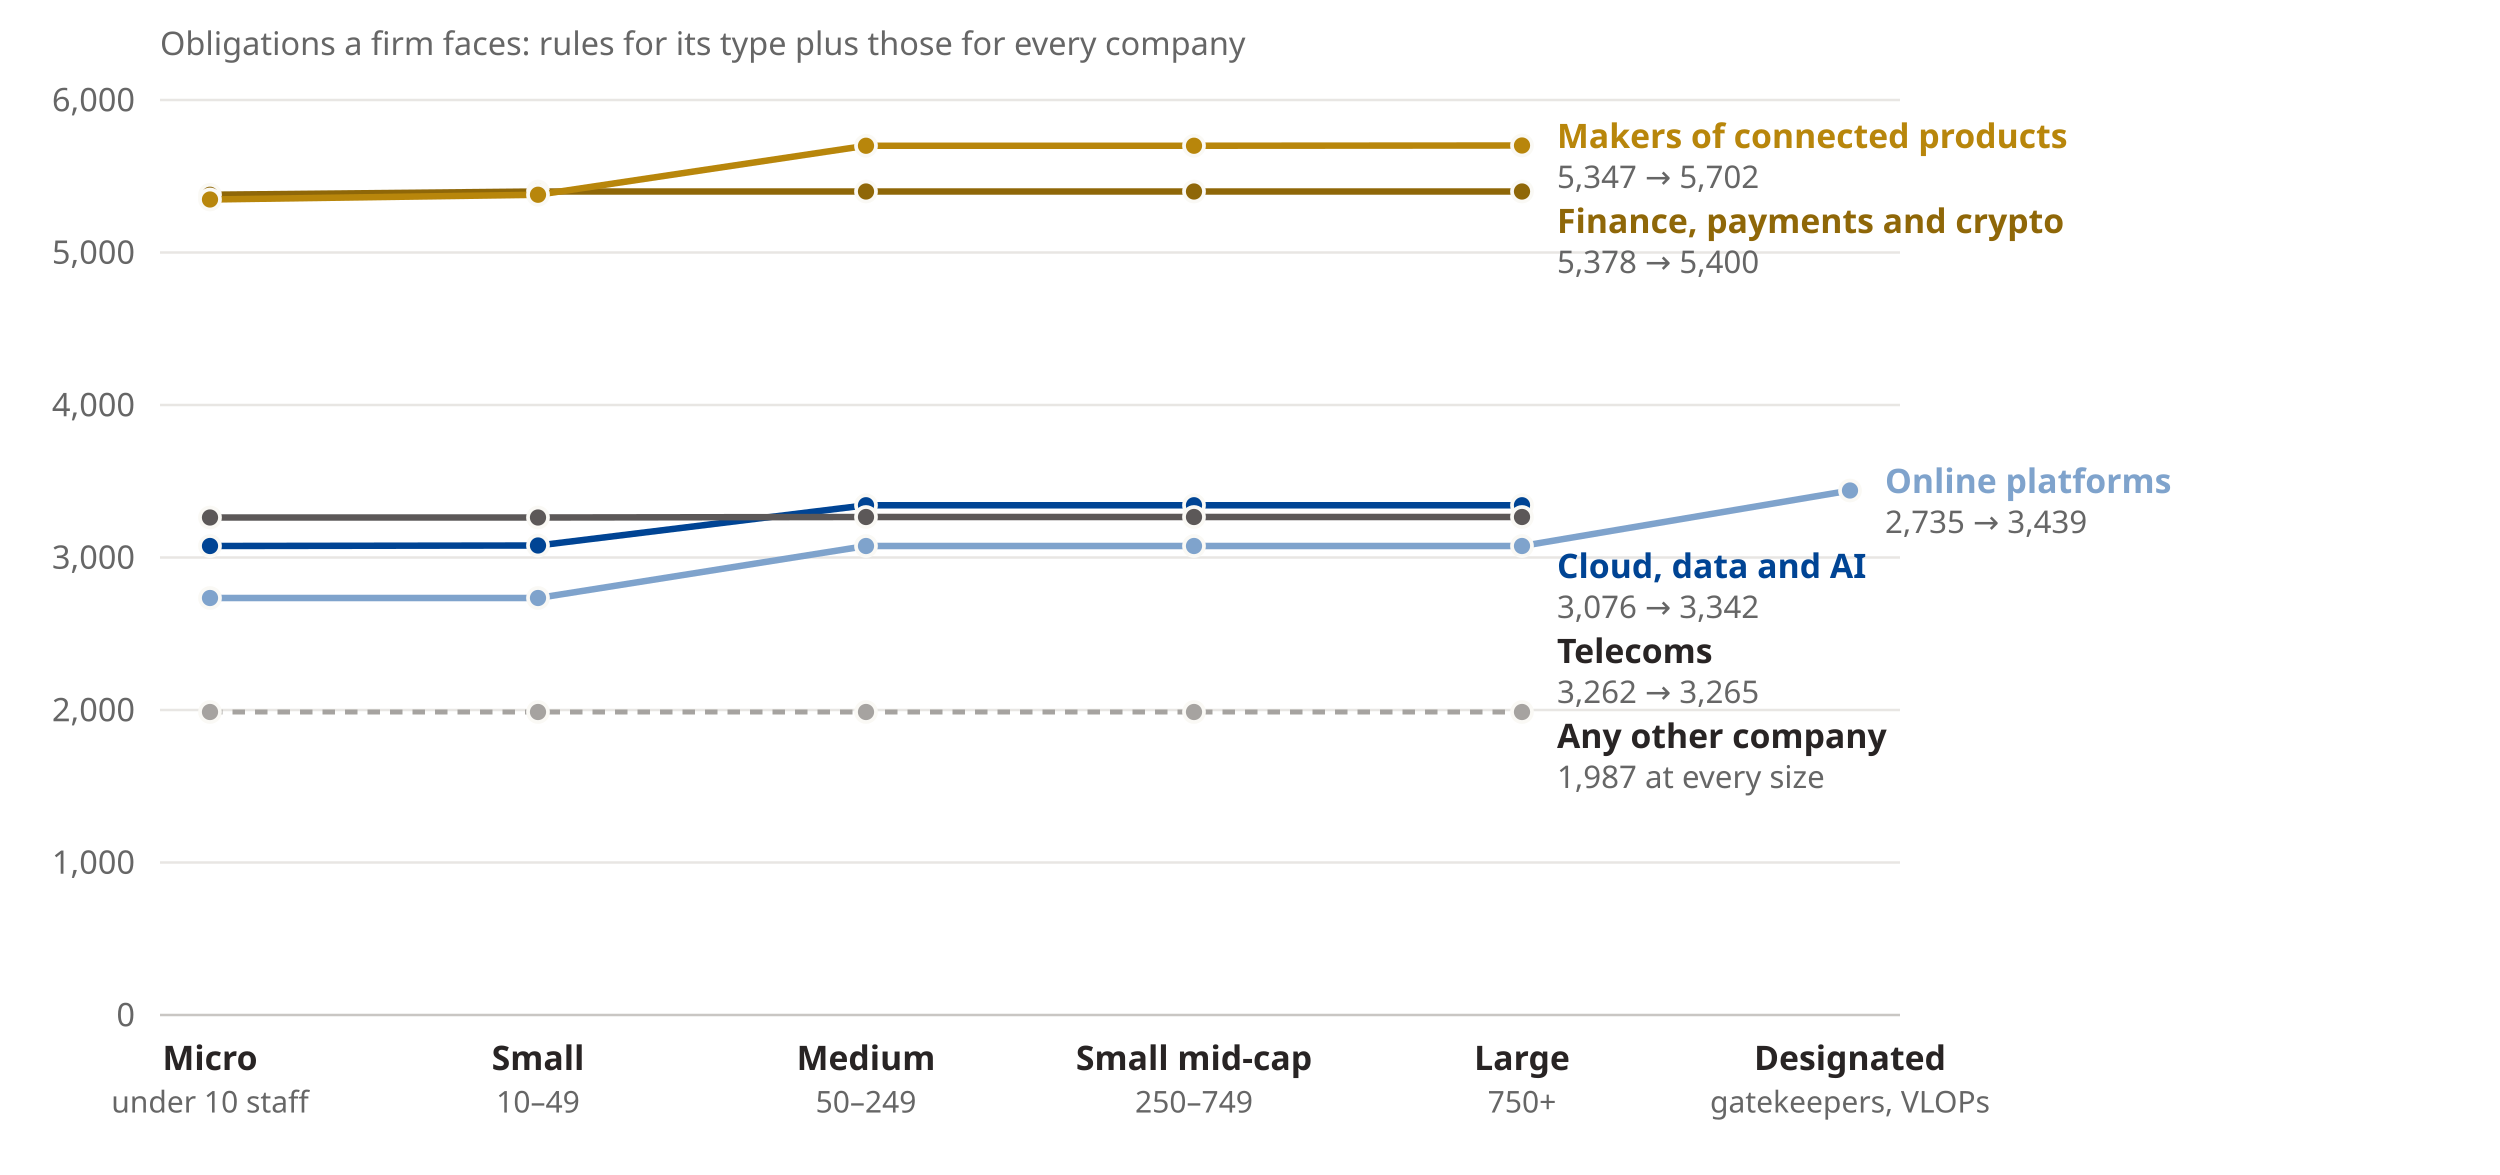
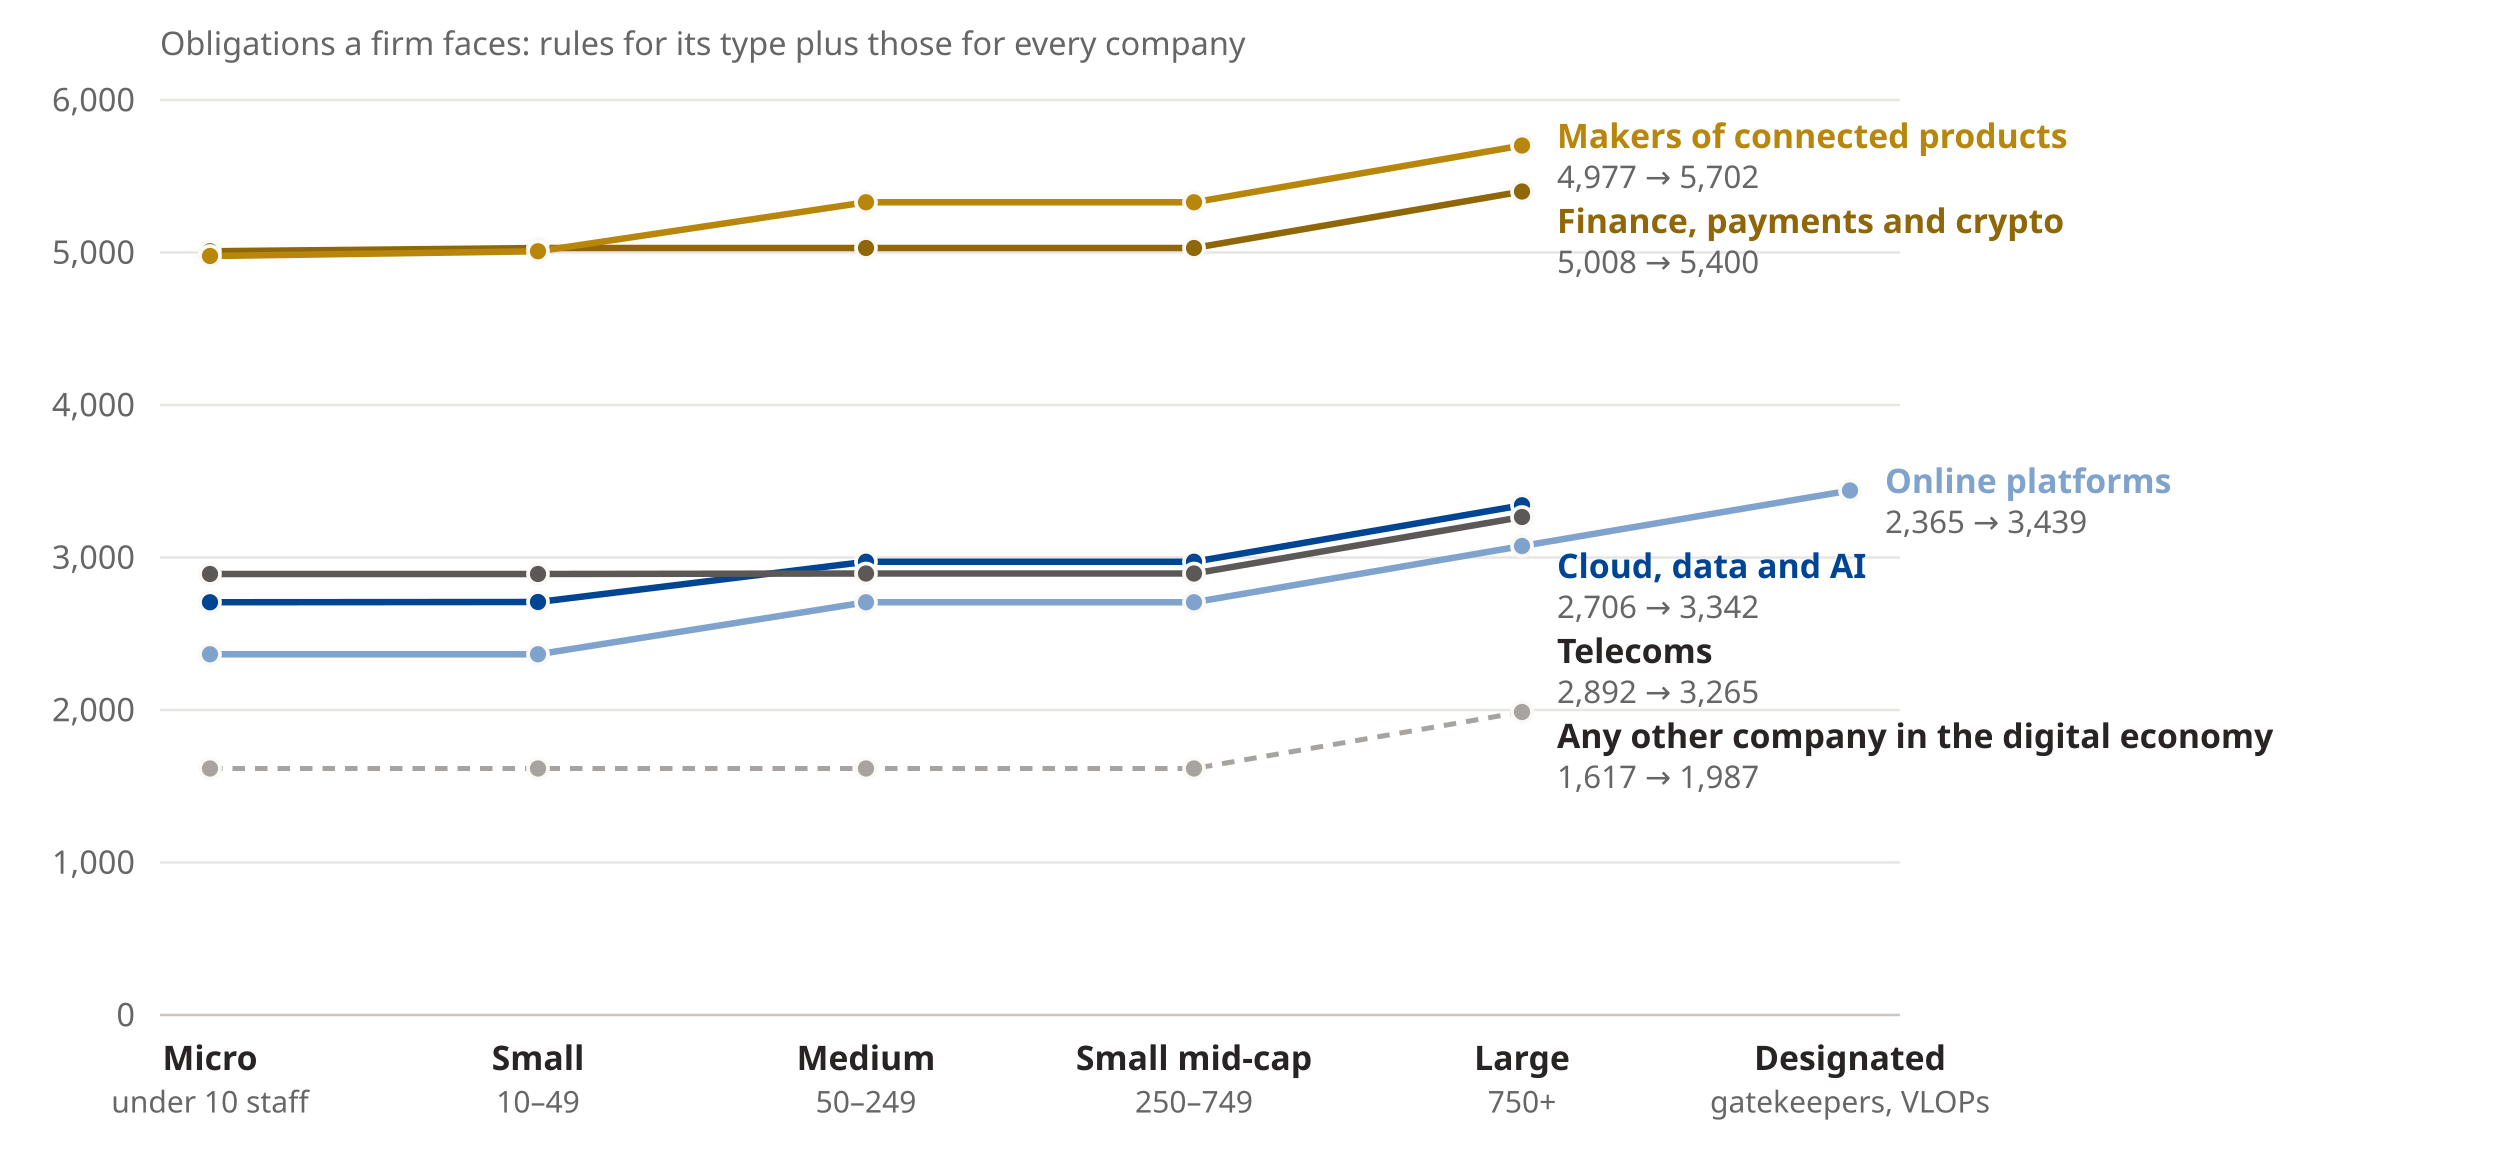
- <svg viewBox="0 0 1000 470" width="100%" role="img" aria-label="Obligations a firm faces at each size, by type of company: Finance, payments and crypto from 5,378 (micro) to 5,400; Makers of connected products from 5,347 (micro) to 5,702; Cloud, data and AI from 3,076 (micro) to 3,342; Telecoms from 3,262 (micro) to 3,265; Online platforms from 2,735 (micro) to 3,439; Any other company from 1,987 (micro) to 1,987">
+ <svg viewBox="0 0 1000 470" width="100%" role="img" aria-label="Obligations a firm faces at each size, by type of company: Finance, payments and crypto from 5,008 (micro) to 5,400; Makers of connected products from 4,977 (micro) to 5,702; Cloud, data and AI from 2,706 (micro) to 3,342; Telecoms from 2,892 (micro) to 3,265; Online platforms from 2,365 (micro) to 3,439; Any other company in the digital economy from 1,617 (micro) to 1,987">
  <line x1="64" x2="760" y1="406.0" y2="406.0" stroke="#C9C6C3" />
  <text x="54.0" y="410.5" text-anchor="end" font-family="DM Sans, sans-serif" font-size="13" fill="#666666">0</text>
  <line x1="64" x2="760" y1="345.0" y2="345.0" stroke="#E8E6E3" />
  <text x="54.0" y="349.5" text-anchor="end" font-family="DM Sans, sans-serif" font-size="13" fill="#666666">1,000</text>
  <line x1="64" x2="760" y1="284.0" y2="284.0" stroke="#E8E6E3" />
  <text x="54.0" y="288.5" text-anchor="end" font-family="DM Sans, sans-serif" font-size="13" fill="#666666">2,000</text>
  <line x1="64" x2="760" y1="223.0" y2="223.0" stroke="#E8E6E3" />
  <text x="54.0" y="227.5" text-anchor="end" font-family="DM Sans, sans-serif" font-size="13" fill="#666666">3,000</text>
  <line x1="64" x2="760" y1="162.0" y2="162.0" stroke="#E8E6E3" />
  <text x="54.0" y="166.5" text-anchor="end" font-family="DM Sans, sans-serif" font-size="13" fill="#666666">4,000</text>
  <line x1="64" x2="760" y1="101.0" y2="101.0" stroke="#E8E6E3" />
  <text x="54.0" y="105.5" text-anchor="end" font-family="DM Sans, sans-serif" font-size="13" fill="#666666">5,000</text>
  <line x1="64" x2="760" y1="40.0" y2="40.0" stroke="#E8E6E3" />
  <text x="54.0" y="44.5" text-anchor="end" font-family="DM Sans, sans-serif" font-size="13" fill="#666666">6,000</text>
  <text x="84.0" y="428.0" text-anchor="middle" font-family="DM Sans, sans-serif" font-size="13.5" fill="#282424" font-weight="600">Micro</text>
  <text x="84.0" y="445.0" text-anchor="middle" font-family="DM Sans, sans-serif" font-size="12" fill="#666666">under 10 staff</text>
  <text x="215.2" y="428.0" text-anchor="middle" font-family="DM Sans, sans-serif" font-size="13.5" fill="#282424" font-weight="600">Small</text>
  <text x="215.2" y="445.0" text-anchor="middle" font-family="DM Sans, sans-serif" font-size="12" fill="#666666">10–49</text>
  <text x="346.4" y="428.0" text-anchor="middle" font-family="DM Sans, sans-serif" font-size="13.5" fill="#282424" font-weight="600">Medium</text>
  <text x="346.4" y="445.0" text-anchor="middle" font-family="DM Sans, sans-serif" font-size="12" fill="#666666">50–249</text>
  <text x="477.6" y="428.0" text-anchor="middle" font-family="DM Sans, sans-serif" font-size="13.5" fill="#282424" font-weight="600">Small mid-cap</text>
  <text x="477.6" y="445.0" text-anchor="middle" font-family="DM Sans, sans-serif" font-size="12" fill="#666666">250–749</text>
  <text x="608.8" y="428.0" text-anchor="middle" font-family="DM Sans, sans-serif" font-size="13.5" fill="#282424" font-weight="600">Large</text>
  <text x="608.8" y="445.0" text-anchor="middle" font-family="DM Sans, sans-serif" font-size="12" fill="#666666">750+</text>
  <text x="740.0" y="428.0" text-anchor="middle" font-family="DM Sans, sans-serif" font-size="13.5" fill="#282424" font-weight="600">Designated</text>
  <text x="740.0" y="445.0" text-anchor="middle" font-family="DM Sans, sans-serif" font-size="12" fill="#666666">gatekeepers, VLOPs</text>
  <text x="64.0" y="22.0" text-anchor="start" font-family="DM Sans, sans-serif" font-size="13" fill="#666666">Obligations a firm faces: rules for its type plus those for every company</text>
-   <path d="M84.0,77.9 L215.2,76.6 L346.4,76.6 L477.6,76.6 L608.8,76.6" fill="none" stroke="#8F6708" stroke-width="2.6" />
-   <circle cx="84.0" cy="77.9" r="4" fill="#8F6708" stroke="#FAF9F5" stroke-width="1.5" />
-   <circle cx="215.2" cy="76.6" r="4" fill="#8F6708" stroke="#FAF9F5" stroke-width="1.5" />
-   <circle cx="346.4" cy="76.6" r="4" fill="#8F6708" stroke="#FAF9F5" stroke-width="1.5" />
-   <circle cx="477.6" cy="76.6" r="4" fill="#8F6708" stroke="#FAF9F5" stroke-width="1.5" />
+   <path d="M84.0,100.5 L215.2,99.2 L346.4,99.2 L477.6,99.2 L608.8,76.6" fill="none" stroke="#8F6708" stroke-width="2.6" />
+   <circle cx="84.0" cy="100.5" r="4" fill="#8F6708" stroke="#FAF9F5" stroke-width="1.5" />
+   <circle cx="215.2" cy="99.2" r="4" fill="#8F6708" stroke="#FAF9F5" stroke-width="1.5" />
+   <circle cx="346.4" cy="99.2" r="4" fill="#8F6708" stroke="#FAF9F5" stroke-width="1.5" />
+   <circle cx="477.6" cy="99.2" r="4" fill="#8F6708" stroke="#FAF9F5" stroke-width="1.5" />
  <circle cx="608.8" cy="76.6" r="4" fill="#8F6708" stroke="#FAF9F5" stroke-width="1.5" />
-   <path d="M84.0,79.8 L215.2,77.9 L346.4,58.3 L477.6,58.3 L608.8,58.2" fill="none" stroke="#B8860B" stroke-width="2.6" />
-   <circle cx="84.0" cy="79.8" r="4" fill="#B8860B" stroke="#FAF9F5" stroke-width="1.5" />
-   <circle cx="215.2" cy="77.9" r="4" fill="#B8860B" stroke="#FAF9F5" stroke-width="1.5" />
-   <circle cx="346.4" cy="58.3" r="4" fill="#B8860B" stroke="#FAF9F5" stroke-width="1.5" />
-   <circle cx="477.6" cy="58.3" r="4" fill="#B8860B" stroke="#FAF9F5" stroke-width="1.5" />
+   <path d="M84.0,102.4 L215.2,100.5 L346.4,80.9 L477.6,80.9 L608.8,58.2" fill="none" stroke="#B8860B" stroke-width="2.6" />
+   <circle cx="84.0" cy="102.4" r="4" fill="#B8860B" stroke="#FAF9F5" stroke-width="1.5" />
+   <circle cx="215.2" cy="100.5" r="4" fill="#B8860B" stroke="#FAF9F5" stroke-width="1.5" />
+   <circle cx="346.4" cy="80.9" r="4" fill="#B8860B" stroke="#FAF9F5" stroke-width="1.5" />
+   <circle cx="477.6" cy="80.9" r="4" fill="#B8860B" stroke="#FAF9F5" stroke-width="1.5" />
  <circle cx="608.8" cy="58.2" r="4" fill="#B8860B" stroke="#FAF9F5" stroke-width="1.5" />
-   <path d="M84.0,218.4 L215.2,218.2 L346.4,202.1 L477.6,202.1 L608.8,202.1" fill="none" stroke="#004494" stroke-width="2.6" />
-   <circle cx="84.0" cy="218.4" r="4" fill="#004494" stroke="#FAF9F5" stroke-width="1.5" />
-   <circle cx="215.2" cy="218.2" r="4" fill="#004494" stroke="#FAF9F5" stroke-width="1.5" />
-   <circle cx="346.4" cy="202.1" r="4" fill="#004494" stroke="#FAF9F5" stroke-width="1.5" />
-   <circle cx="477.6" cy="202.1" r="4" fill="#004494" stroke="#FAF9F5" stroke-width="1.5" />
+   <path d="M84.0,240.9 L215.2,240.8 L346.4,224.7 L477.6,224.7 L608.8,202.1" fill="none" stroke="#004494" stroke-width="2.6" />
+   <circle cx="84.0" cy="240.9" r="4" fill="#004494" stroke="#FAF9F5" stroke-width="1.5" />
+   <circle cx="215.2" cy="240.8" r="4" fill="#004494" stroke="#FAF9F5" stroke-width="1.5" />
+   <circle cx="346.4" cy="224.7" r="4" fill="#004494" stroke="#FAF9F5" stroke-width="1.5" />
+   <circle cx="477.6" cy="224.7" r="4" fill="#004494" stroke="#FAF9F5" stroke-width="1.5" />
  <circle cx="608.8" cy="202.1" r="4" fill="#004494" stroke="#FAF9F5" stroke-width="1.5" />
-   <path d="M84.0,207.0 L215.2,207.0 L346.4,206.8 L477.6,206.8 L608.8,206.8" fill="none" stroke="#5C5858" stroke-width="2.6" />
-   <circle cx="84.0" cy="207.0" r="4" fill="#5C5858" stroke="#FAF9F5" stroke-width="1.5" />
-   <circle cx="215.2" cy="207.0" r="4" fill="#5C5858" stroke="#FAF9F5" stroke-width="1.5" />
-   <circle cx="346.4" cy="206.8" r="4" fill="#5C5858" stroke="#FAF9F5" stroke-width="1.5" />
-   <circle cx="477.6" cy="206.8" r="4" fill="#5C5858" stroke="#FAF9F5" stroke-width="1.5" />
+   <path d="M84.0,229.6 L215.2,229.6 L346.4,229.4 L477.6,229.4 L608.8,206.8" fill="none" stroke="#5C5858" stroke-width="2.6" />
+   <circle cx="84.0" cy="229.6" r="4" fill="#5C5858" stroke="#FAF9F5" stroke-width="1.5" />
+   <circle cx="215.2" cy="229.6" r="4" fill="#5C5858" stroke="#FAF9F5" stroke-width="1.5" />
+   <circle cx="346.4" cy="229.4" r="4" fill="#5C5858" stroke="#FAF9F5" stroke-width="1.5" />
+   <circle cx="477.6" cy="229.4" r="4" fill="#5C5858" stroke="#FAF9F5" stroke-width="1.5" />
  <circle cx="608.8" cy="206.8" r="4" fill="#5C5858" stroke="#FAF9F5" stroke-width="1.5" />
-   <path d="M84.0,239.2 L215.2,239.2 L346.4,218.4 L477.6,218.4 L608.8,218.4 L740.0,196.2" fill="none" stroke="#7FA3CC" stroke-width="2.6" />
-   <circle cx="84.0" cy="239.2" r="4" fill="#7FA3CC" stroke="#FAF9F5" stroke-width="1.5" />
-   <circle cx="215.2" cy="239.2" r="4" fill="#7FA3CC" stroke="#FAF9F5" stroke-width="1.5" />
-   <circle cx="346.4" cy="218.4" r="4" fill="#7FA3CC" stroke="#FAF9F5" stroke-width="1.5" />
-   <circle cx="477.6" cy="218.4" r="4" fill="#7FA3CC" stroke="#FAF9F5" stroke-width="1.5" />
+   <path d="M84.0,261.7 L215.2,261.7 L346.4,240.9 L477.6,240.9 L608.8,218.4 L740.0,196.2" fill="none" stroke="#7FA3CC" stroke-width="2.6" />
+   <circle cx="84.0" cy="261.7" r="4" fill="#7FA3CC" stroke="#FAF9F5" stroke-width="1.5" />
+   <circle cx="215.2" cy="261.7" r="4" fill="#7FA3CC" stroke="#FAF9F5" stroke-width="1.5" />
+   <circle cx="346.4" cy="240.9" r="4" fill="#7FA3CC" stroke="#FAF9F5" stroke-width="1.5" />
+   <circle cx="477.6" cy="240.9" r="4" fill="#7FA3CC" stroke="#FAF9F5" stroke-width="1.5" />
  <circle cx="608.8" cy="218.4" r="4" fill="#7FA3CC" stroke="#FAF9F5" stroke-width="1.5" />
  <circle cx="740.0" cy="196.2" r="4" fill="#7FA3CC" stroke="#FAF9F5" stroke-width="1.5" />
-   <path d="M84.0,284.8 L215.2,284.8 L346.4,284.8 L477.6,284.8 L608.8,284.8" fill="none" stroke="#A6A3A0" stroke-width="2" stroke-dasharray="5 4" />
-   <circle cx="84.0" cy="284.8" r="4" fill="#A6A3A0" stroke="#FAF9F5" stroke-width="1.5" />
-   <circle cx="215.2" cy="284.8" r="4" fill="#A6A3A0" stroke="#FAF9F5" stroke-width="1.5" />
-   <circle cx="346.4" cy="284.8" r="4" fill="#A6A3A0" stroke="#FAF9F5" stroke-width="1.5" />
-   <circle cx="477.6" cy="284.8" r="4" fill="#A6A3A0" stroke="#FAF9F5" stroke-width="1.5" />
+   <path d="M84.0,307.4 L215.2,307.4 L346.4,307.4 L477.6,307.4 L608.8,284.8" fill="none" stroke="#A6A3A0" stroke-width="2" stroke-dasharray="5 4" />
+   <circle cx="84.0" cy="307.4" r="4" fill="#A6A3A0" stroke="#FAF9F5" stroke-width="1.5" />
+   <circle cx="215.2" cy="307.4" r="4" fill="#A6A3A0" stroke="#FAF9F5" stroke-width="1.5" />
+   <circle cx="346.4" cy="307.4" r="4" fill="#A6A3A0" stroke="#FAF9F5" stroke-width="1.5" />
+   <circle cx="477.6" cy="307.4" r="4" fill="#A6A3A0" stroke="#FAF9F5" stroke-width="1.5" />
  <circle cx="608.8" cy="284.8" r="4" fill="#A6A3A0" stroke="#FAF9F5" stroke-width="1.5" />
  <text x="622.8" y="59.2" text-anchor="start" font-family="DM Sans, sans-serif" font-size="13.5" fill="#B8860B" font-weight="600">Makers of connected products</text>
-   <text x="622.8" y="75.2" text-anchor="start" font-family="DM Sans, sans-serif" font-size="12.5" fill="#666666">5,347 → 5,702</text>
+   <text x="622.8" y="75.2" text-anchor="start" font-family="DM Sans, sans-serif" font-size="12.5" fill="#666666">4,977 → 5,702</text>
  <text x="622.8" y="93.2" text-anchor="start" font-family="DM Sans, sans-serif" font-size="13.5" fill="#8F6708" font-weight="600">Finance, payments and crypto</text>
-   <text x="622.8" y="109.2" text-anchor="start" font-family="DM Sans, sans-serif" font-size="12.5" fill="#666666">5,378 → 5,400</text>
+   <text x="622.8" y="109.2" text-anchor="start" font-family="DM Sans, sans-serif" font-size="12.5" fill="#666666">5,008 → 5,400</text>
  <text x="754.0" y="197.2" text-anchor="start" font-family="DM Sans, sans-serif" font-size="13.5" fill="#7FA3CC" font-weight="600">Online platforms</text>
-   <text x="754.0" y="213.2" text-anchor="start" font-family="DM Sans, sans-serif" font-size="12.5" fill="#666666">2,735 → 3,439</text>
+   <text x="754.0" y="213.2" text-anchor="start" font-family="DM Sans, sans-serif" font-size="12.5" fill="#666666">2,365 → 3,439</text>
  <text x="622.8" y="231.2" text-anchor="start" font-family="DM Sans, sans-serif" font-size="13.5" fill="#004494" font-weight="600">Cloud, data and AI</text>
-   <text x="622.8" y="247.2" text-anchor="start" font-family="DM Sans, sans-serif" font-size="12.5" fill="#666666">3,076 → 3,342</text>
+   <text x="622.8" y="247.2" text-anchor="start" font-family="DM Sans, sans-serif" font-size="12.5" fill="#666666">2,706 → 3,342</text>
  <text x="622.8" y="265.2" text-anchor="start" font-family="DM Sans, sans-serif" font-size="13.5" fill="#282424" font-weight="600">Telecoms</text>
-   <text x="622.8" y="281.2" text-anchor="start" font-family="DM Sans, sans-serif" font-size="12.5" fill="#666666">3,262 → 3,265</text>
-   <text x="622.8" y="299.2" text-anchor="start" font-family="DM Sans, sans-serif" font-size="13.5" fill="#282424" font-weight="600">Any other company</text>
-   <text x="622.8" y="315.2" text-anchor="start" font-family="DM Sans, sans-serif" font-size="12.5" fill="#666666">1,987 at every size</text>
+   <text x="622.8" y="281.2" text-anchor="start" font-family="DM Sans, sans-serif" font-size="12.5" fill="#666666">2,892 → 3,265</text>
+   <text x="622.8" y="299.2" text-anchor="start" font-family="DM Sans, sans-serif" font-size="13.5" fill="#282424" font-weight="600">Any other company in the digital economy</text>
+   <text x="622.8" y="315.2" text-anchor="start" font-family="DM Sans, sans-serif" font-size="12.5" fill="#666666">1,617 → 1,987</text>
</svg>
